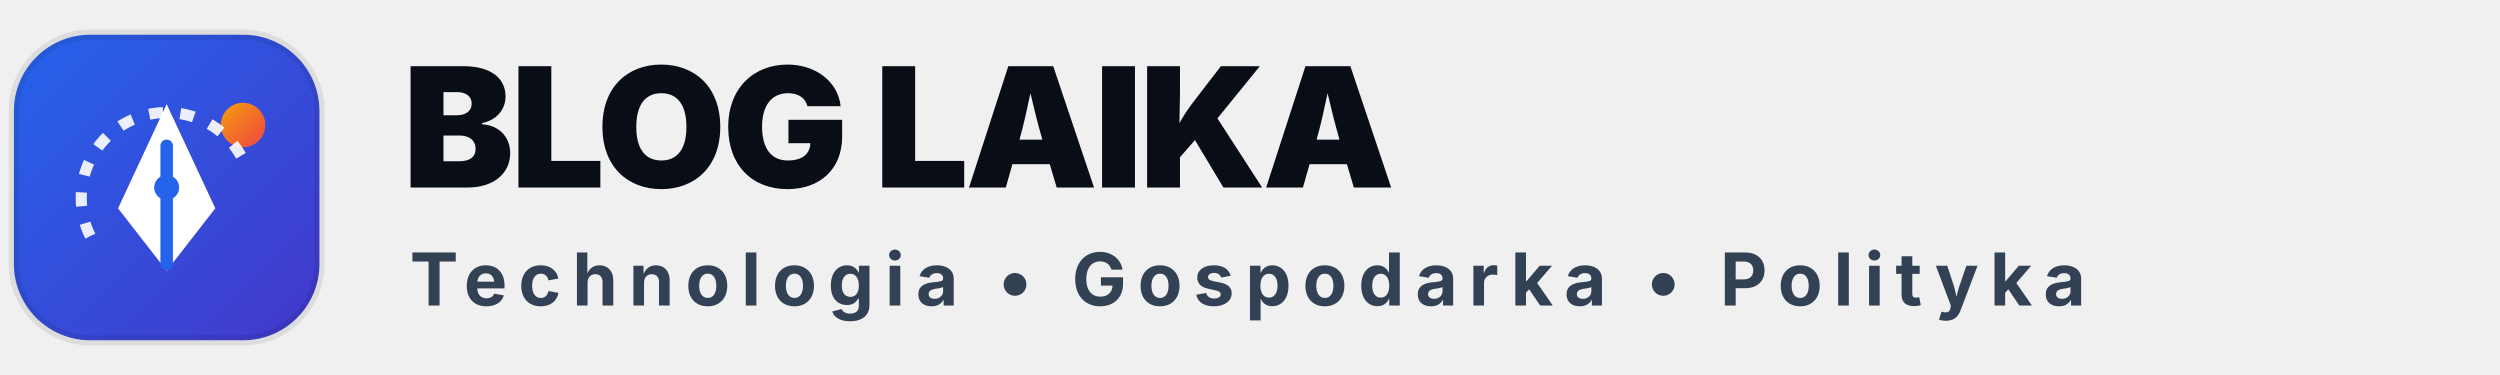
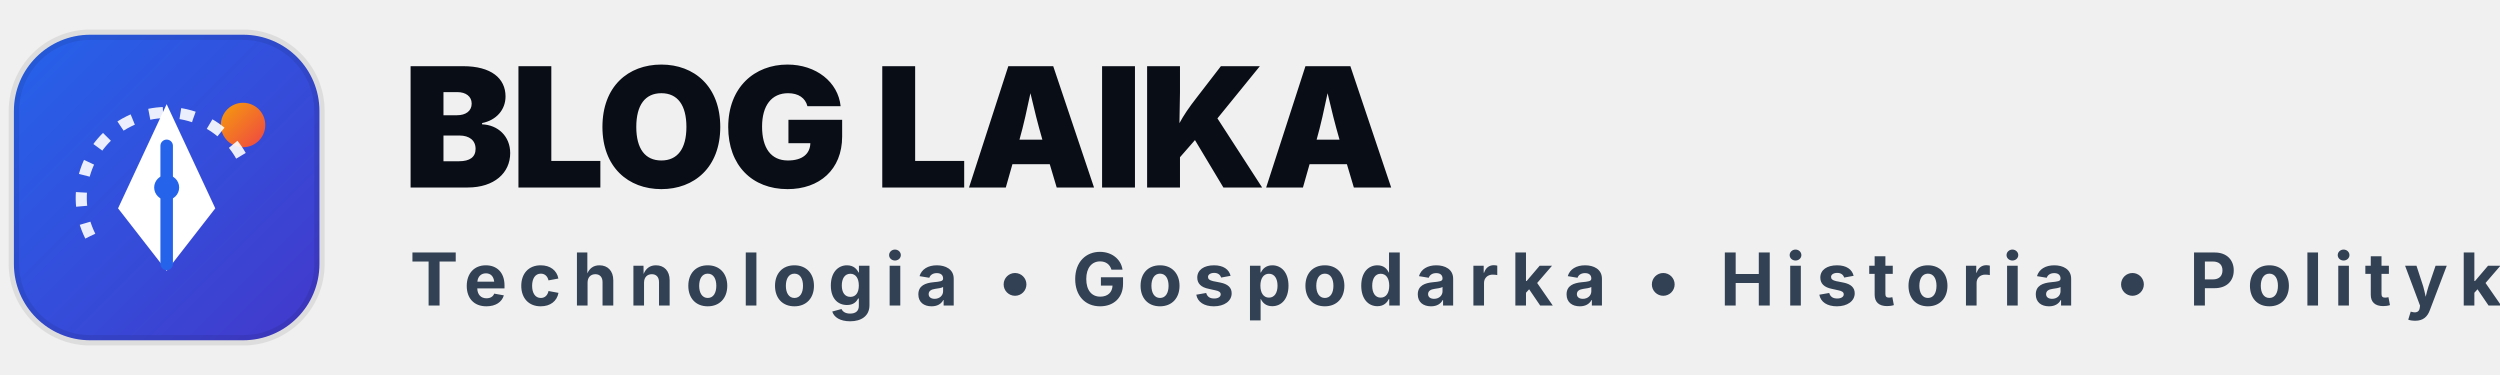
<svg xmlns="http://www.w3.org/2000/svg" viewBox="0 0 360 54" width="100%" height="100%">
  <defs>
    <style>
      .logo-bg-ring { stroke: rgba(0,0,0,0.08); stroke-width: 1.5; }
      .logo-title { fill: #090d16; font-family: 'Inter', -apple-system, BlinkMacSystemFont, 'Segoe UI', Roboto, sans-serif; font-size: 24px; font-weight: 900; letter-spacing: -0.5px; }
      .logo-sub { fill: #334155; font-family: 'Inter', -apple-system, BlinkMacSystemFont, 'Segoe UI', Roboto, sans-serif; font-size: 10.5px; font-weight: 700; letter-spacing: 1.6px; text-transform: uppercase; }
      @media (prefers-color-scheme: dark) {
        .logo-bg-ring { stroke: rgba(255,255,255,0.25); }
        .logo-title { fill: #ffffff; }
        .logo-sub { fill: #e2e8f0; }
      }
    </style>
    <linearGradient id="laikaGrad" x1="0%" y1="0%" x2="100%" y2="100%">
      <stop offset="0%" stop-color="#2563eb" />
      <stop offset="100%" stop-color="#4338ca" />
    </linearGradient>
    <linearGradient id="starGrad" x1="0%" y1="0%" x2="100%" y2="100%">
      <stop offset="0%" stop-color="#f59e0b" />
      <stop offset="100%" stop-color="#ef4444" />
    </linearGradient>
  </defs>
  <g transform="translate(2, 5)">
    <rect x="0" y="0" width="44" height="44" rx="11" fill="url(#laikaGrad)" class="logo-bg-ring" />
    <path d="M 22 10 L 29 25 L 22 34 L 15 25 Z" fill="#ffffff" />
    <line x1="22" y1="16" x2="22" y2="33" stroke="#2563eb" stroke-width="1.8" stroke-linecap="round" />
    <circle cx="22" cy="22" r="1.8" fill="#2563eb" />
    <circle cx="33" cy="13" r="3.2" fill="url(#starGrad)" />
    <path d="M 11 29 A 12 12 0 0 1 33 18" fill="none" stroke="#ffffff" stroke-width="1.6" stroke-dasharray="2 2.5" opacity="0.9" />
  </g>
  <g transform="translate(58, 0)">
    <text x="0" y="27" class="logo-title">BLOG LAIKA</text>
-     <text x="1" y="44" class="logo-sub">Technologia • Gospodarka • Polityka</text>
+     <text x="1" y="44" class="logo-sub" font-size="9.5px" letter-spacing="1.1px">Technologia • Gospodarka • Historia • Polityka</text>
  </g>
</svg>
